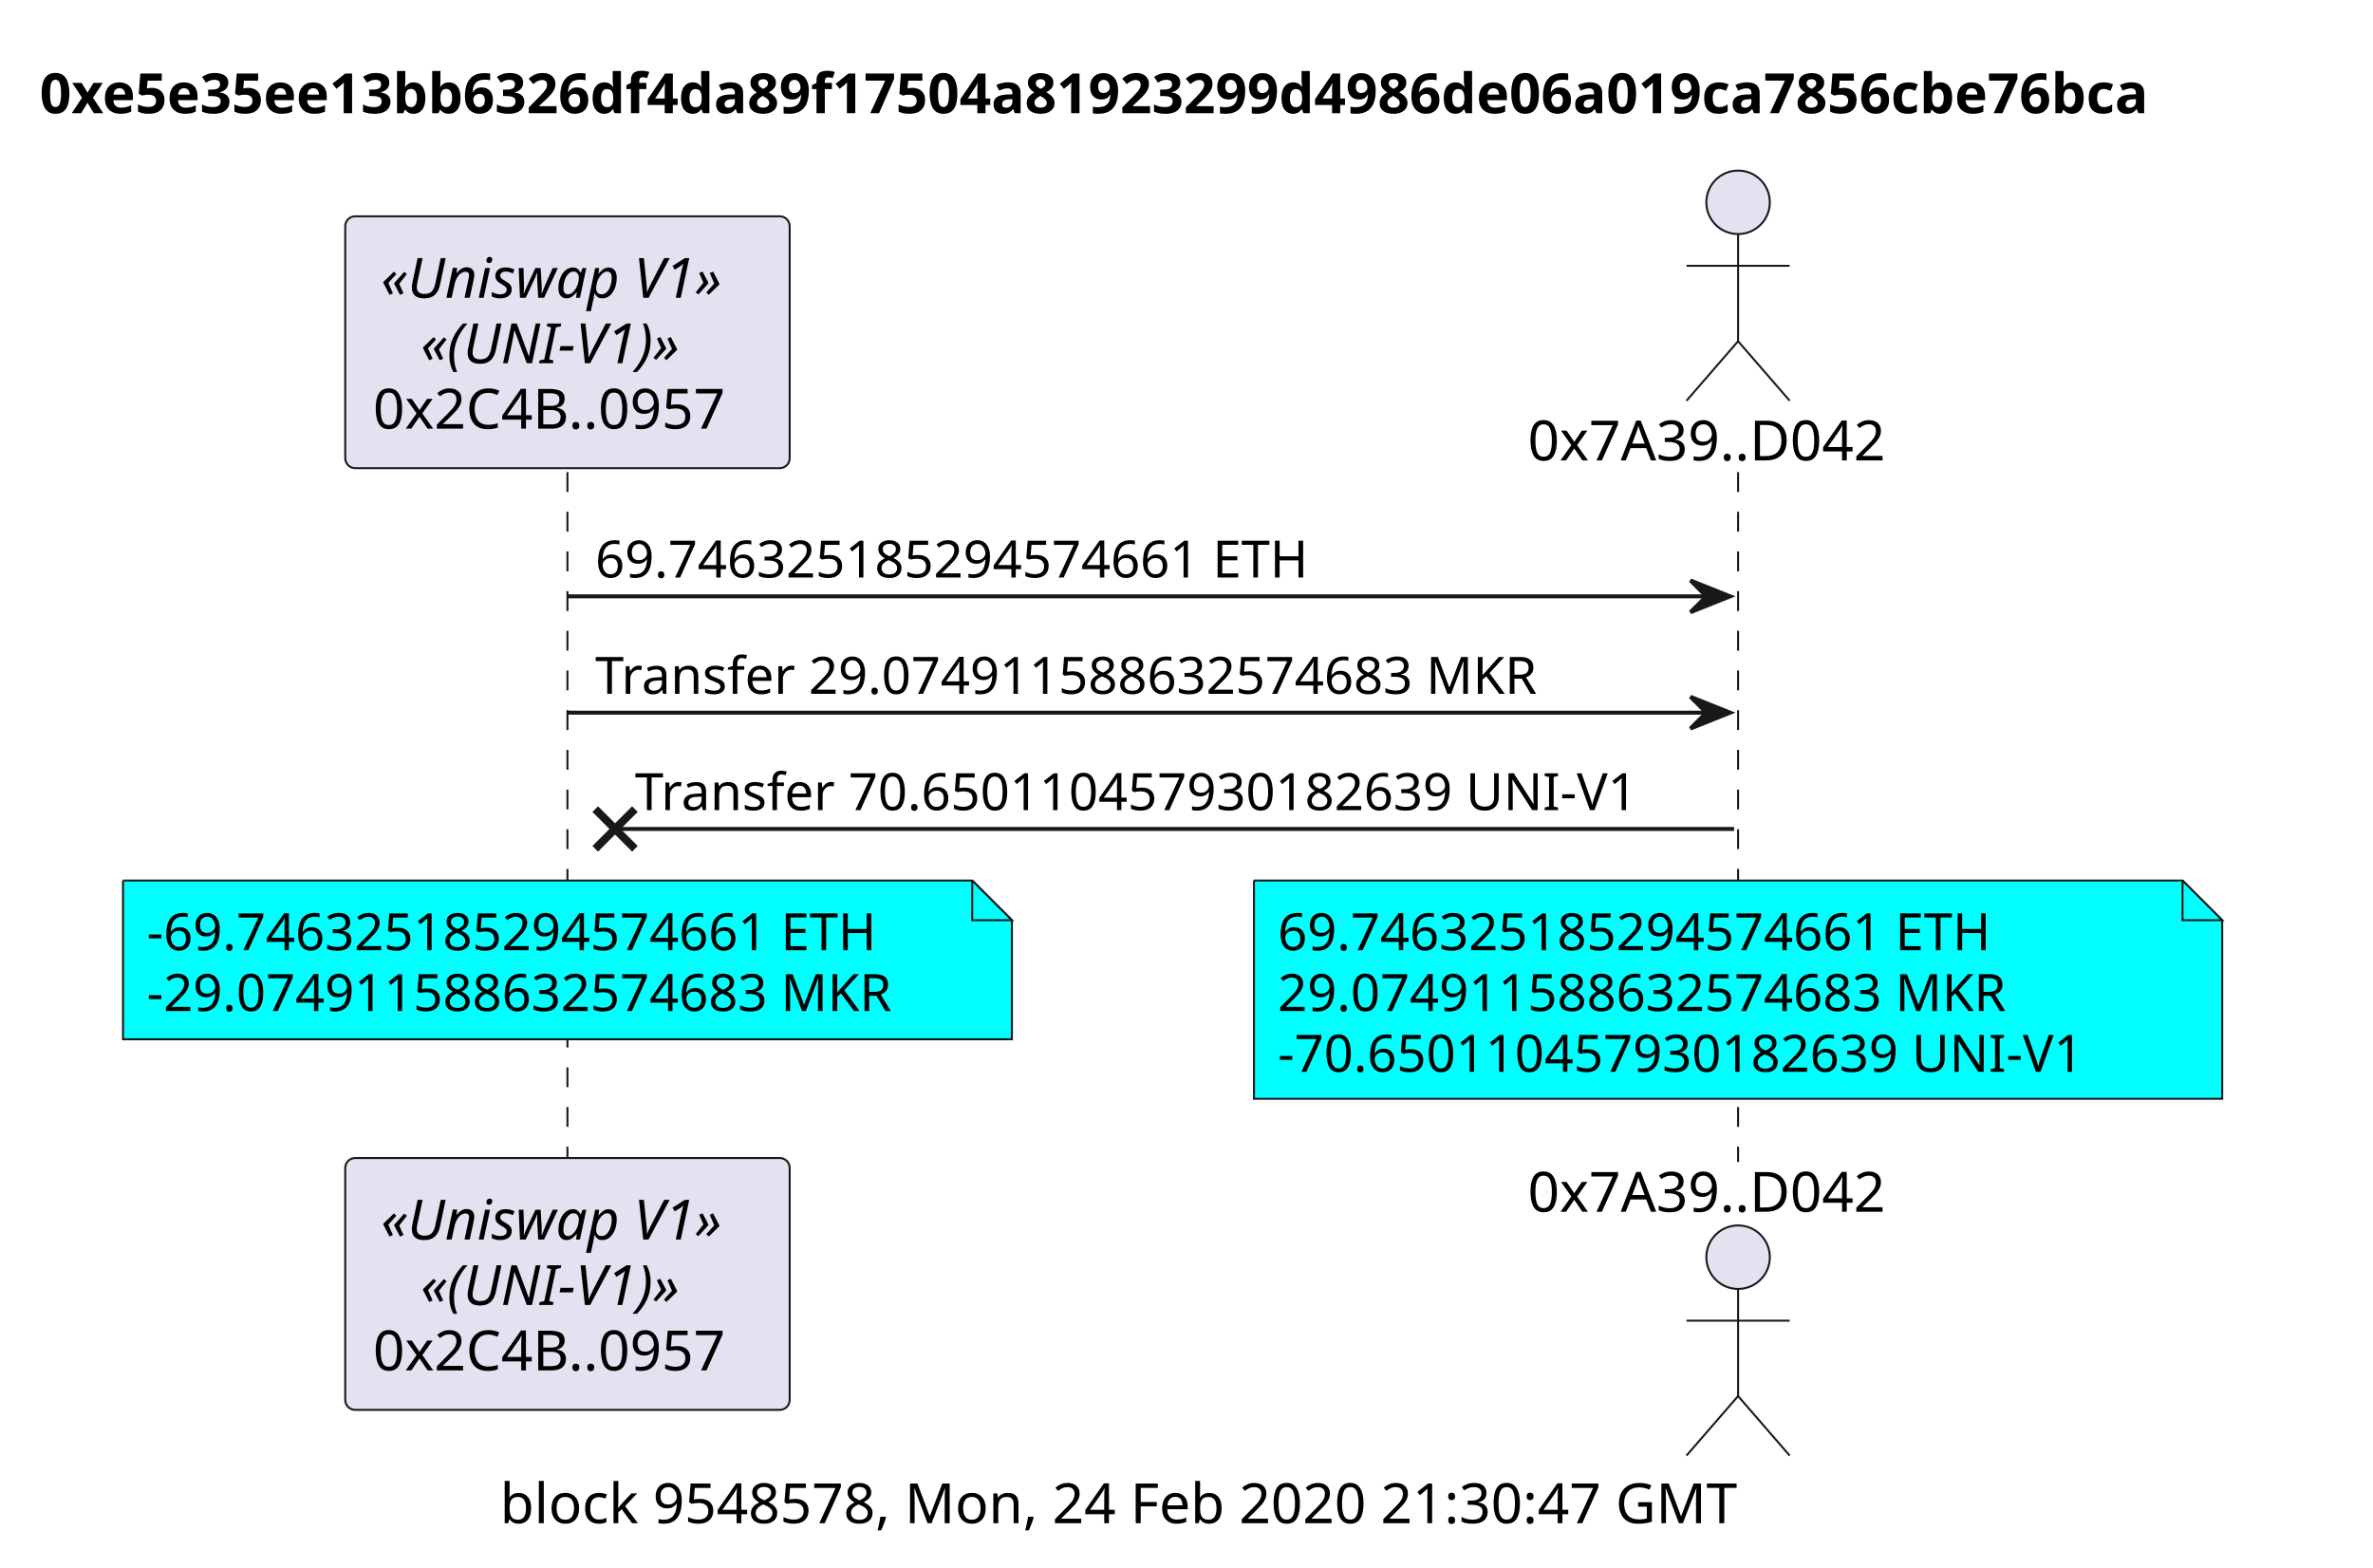
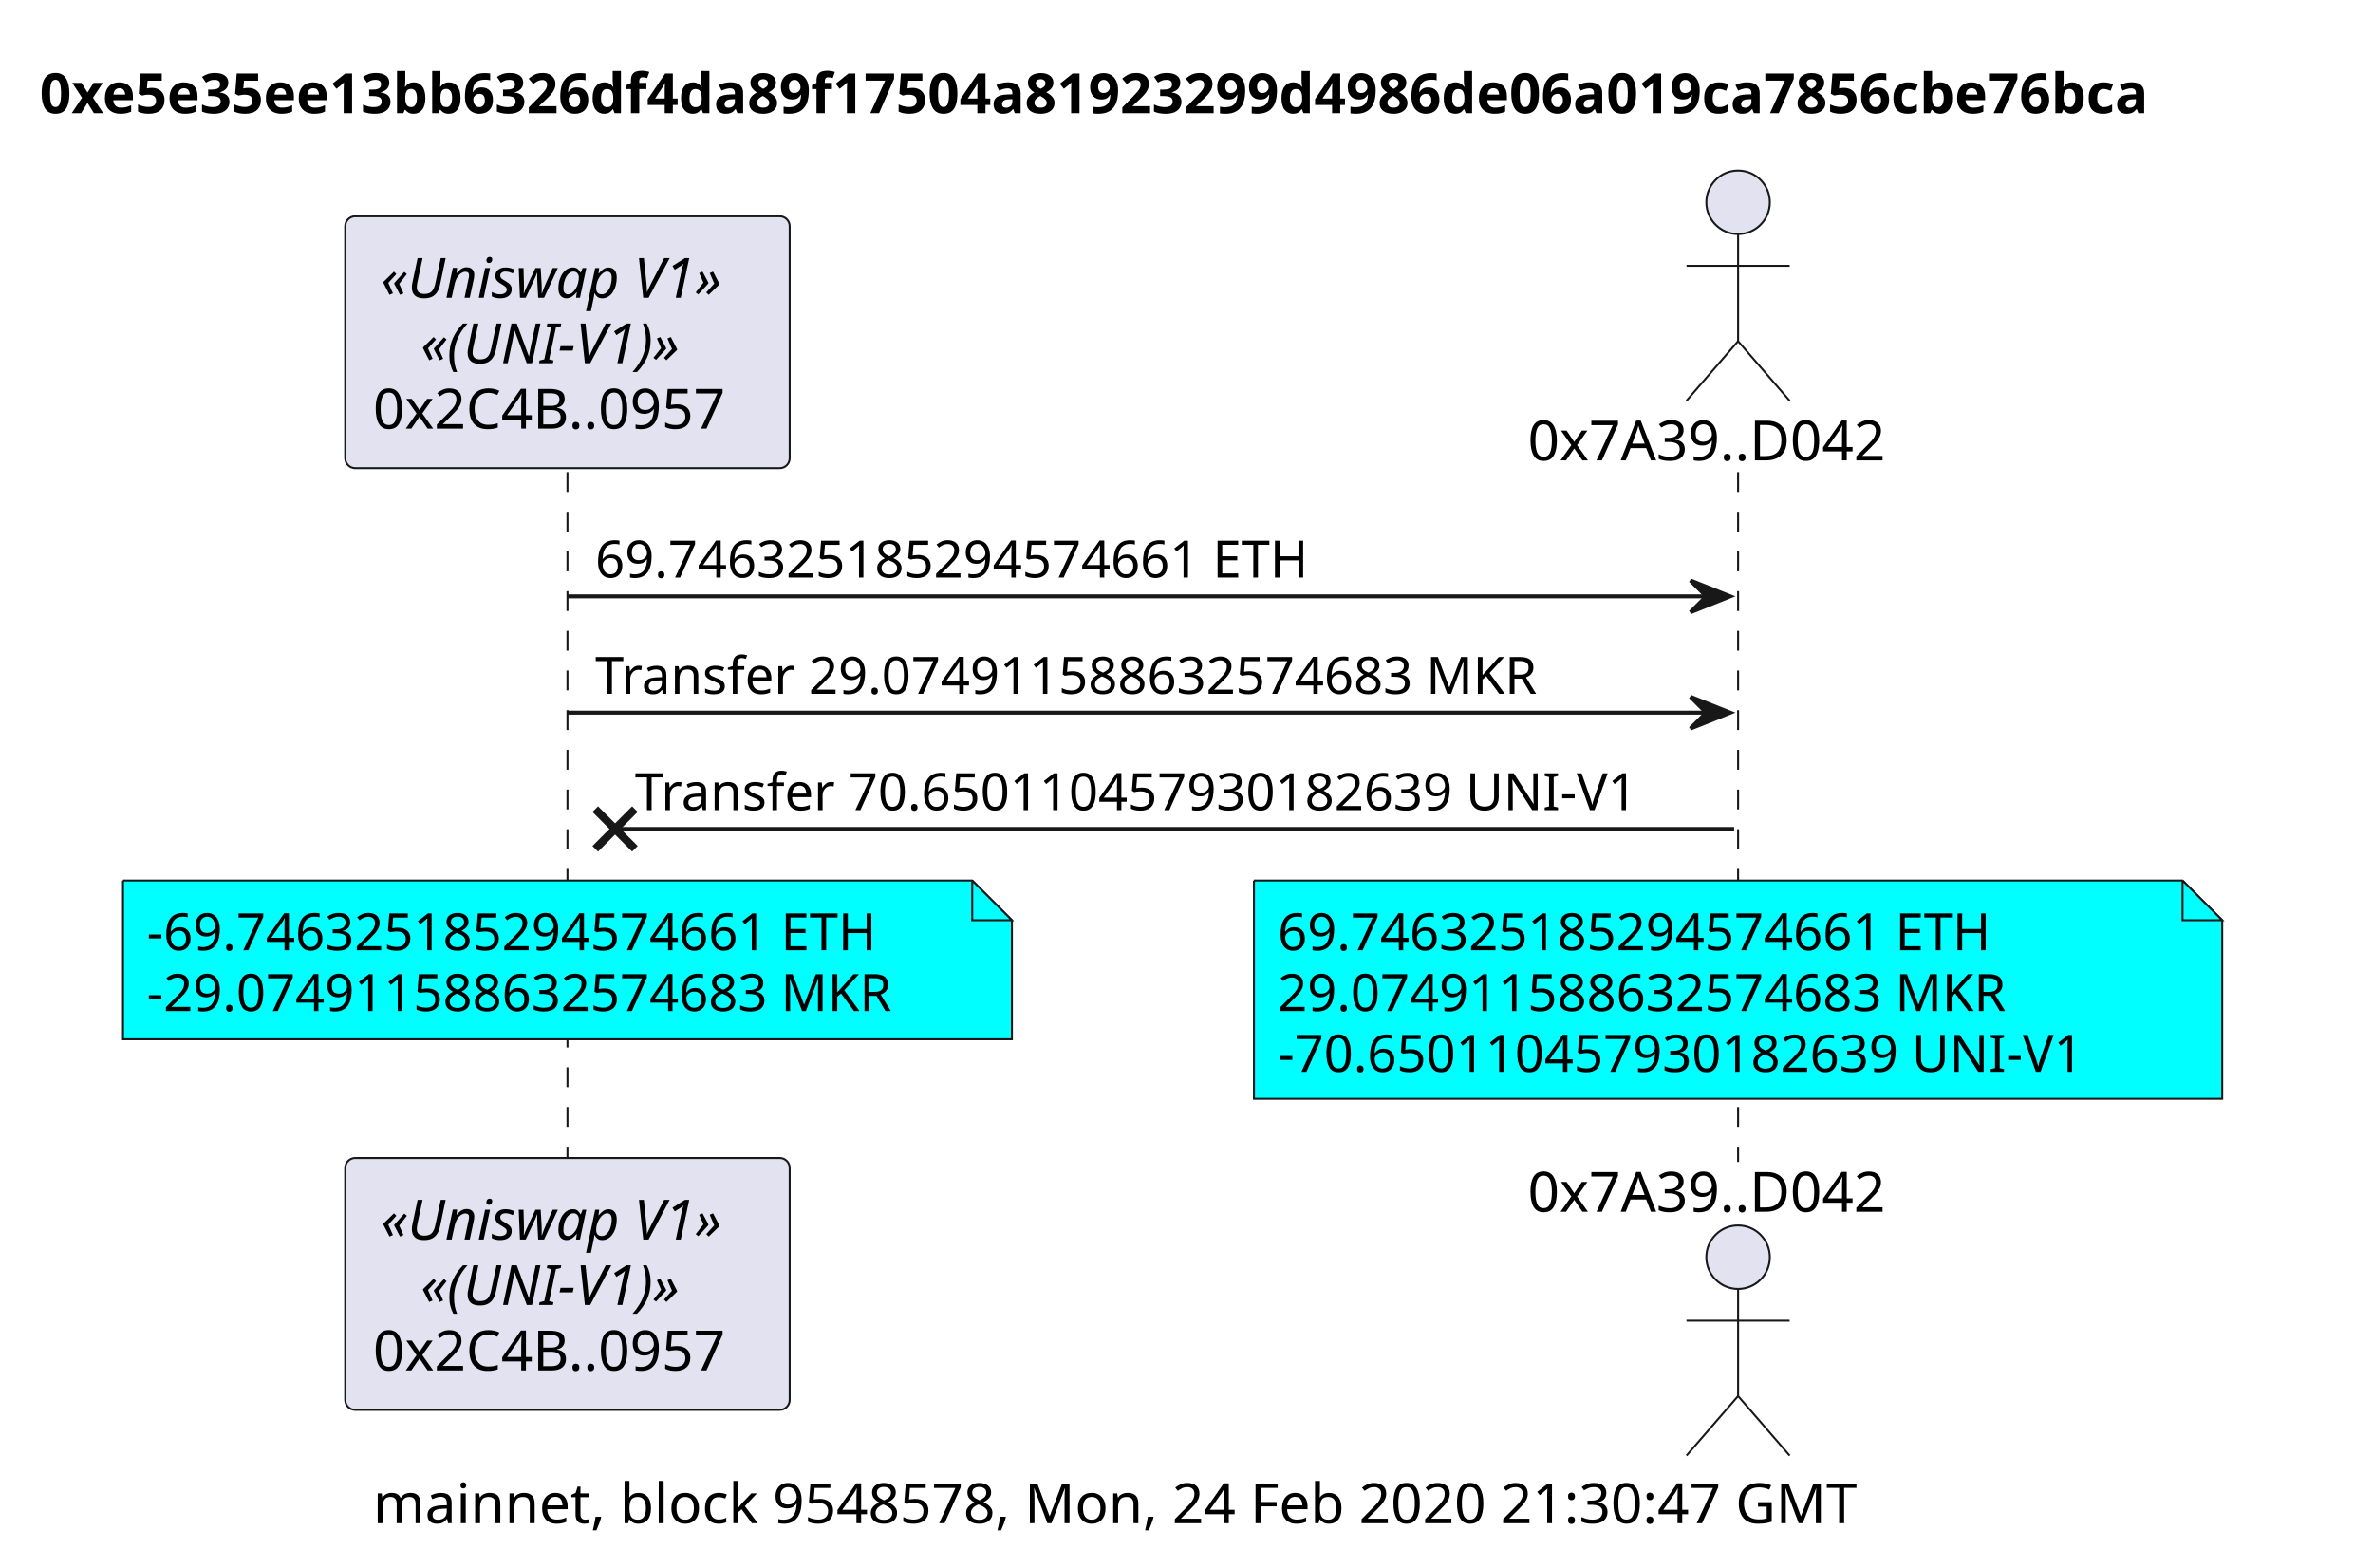
<svg xmlns="http://www.w3.org/2000/svg" contentStyleType="text/css" height="395px" preserveAspectRatio="none" style="width:598px;height:395px;background:#FFFFFF;" version="1.1" viewBox="0 0 598 395" width="598px" zoomAndPan="magnify">
  <defs />
  <g>
    <text fill="#000000" font-family="sans-serif" font-size="14" font-weight="bold" lengthAdjust="spacing" textLength="570" x="10" y="28.535">0xe5e35ee13bb6326df4da89f17504a81923299d4986de06a019ca7856cbe76bca</text>
-     <text fill="#000000" font-family="sans-serif" font-size="14" lengthAdjust="spacing" textLength="338" x="126" y="383.863">block 9548578, Mon, 24 Feb 2020 21:30:47 GMT</text>
+     <text fill="#000000" font-family="sans-serif" font-size="14" lengthAdjust="spacing" textLength="402" x="94" y="383.863">mainnet, block 9548578, Mon, 24 Feb 2020 21:30:47 GMT</text>
    <line style="stroke:#181818;stroke-width:0.5;stroke-dasharray:5.0,5.0;" x1="143" x2="143" y1="118.977" y2="292.84" />
    <line style="stroke:#181818;stroke-width:0.5;stroke-dasharray:5.0,5.0;" x1="438" x2="438" y1="118.977" y2="292.84" />
    <rect fill="#E2E2F0" height="63.465" rx="2.5" ry="2.5" style="stroke:#181818;stroke-width:0.5;" width="112" x="87" y="54.512" />
    <text fill="#000000" font-family="sans-serif" font-size="14" font-style="italic" lengthAdjust="spacing" textLength="94" x="96" y="75.047">«Uniswap V1»</text>
    <text fill="#000000" font-family="sans-serif" font-size="14" font-style="italic" lengthAdjust="spacing" textLength="74" x="106" y="91.535">«(UNI-V1)»</text>
    <text fill="#000000" font-family="sans-serif" font-size="14" lengthAdjust="spacing" textLength="98" x="94" y="108.023">0x2C4B..0957</text>
    <rect fill="#E2E2F0" height="63.465" rx="2.5" ry="2.5" style="stroke:#181818;stroke-width:0.5;" width="112" x="87" y="291.84" />
    <text fill="#000000" font-family="sans-serif" font-size="14" font-style="italic" lengthAdjust="spacing" textLength="94" x="96" y="312.375">«Uniswap V1»</text>
    <text fill="#000000" font-family="sans-serif" font-size="14" font-style="italic" lengthAdjust="spacing" textLength="74" x="106" y="328.863">«(UNI-V1)»</text>
    <text fill="#000000" font-family="sans-serif" font-size="14" lengthAdjust="spacing" textLength="98" x="94" y="345.352">0x2C4B..0957</text>
    <text fill="#000000" font-family="sans-serif" font-size="14" lengthAdjust="spacing" textLength="100" x="385" y="116.023">0x7A39..D042</text>
    <ellipse cx="438" cy="50.988" fill="#E2E2F0" rx="8" ry="8" style="stroke:#181818;stroke-width:0.5;" />
    <path d="M438,58.988 L438,85.988 M425,66.988 L451,66.988 M438,85.988 L425,100.988 M438,85.988 L451,100.988 " fill="none" style="stroke:#181818;stroke-width:0.5;" />
    <text fill="#000000" font-family="sans-serif" font-size="14" lengthAdjust="spacing" textLength="100" x="385" y="305.375">0x7A39..D042</text>
    <ellipse cx="438" cy="316.828" fill="#E2E2F0" rx="8" ry="8" style="stroke:#181818;stroke-width:0.5;" />
    <path d="M438,324.828 L438,351.828 M425,332.828 L451,332.828 M438,351.828 L425,366.828 M438,351.828 L451,366.828 " fill="none" style="stroke:#181818;stroke-width:0.5;" />
    <polygon fill="#181818" points="426,146.287,436,150.287,426,154.287,430,150.287" style="stroke:#181818;stroke-width:1.0;" />
    <line style="stroke:#181818;stroke-width:1.0;" x1="143" x2="432" y1="150.287" y2="150.287" />
    <text fill="#000000" font-family="sans-serif" font-size="13" lengthAdjust="spacing" textLength="193" x="150" y="145.545">69.746325185294574661 ETH</text>
    <polygon fill="#181818" points="426,175.598,436,179.598,426,183.598,430,179.598" style="stroke:#181818;stroke-width:1.0;" />
    <line style="stroke:#181818;stroke-width:1.0;" x1="143" x2="432" y1="179.598" y2="179.598" />
    <text fill="#000000" font-family="sans-serif" font-size="13" lengthAdjust="spacing" textLength="251" x="150" y="174.856">Transfer 29.074911588632574683 MKR</text>
    <line style="stroke:#181818;stroke-width:2.0;" x1="150" x2="160" y1="203.908" y2="213.908" />
    <line style="stroke:#181818;stroke-width:2.0;" x1="150" x2="160" y1="213.908" y2="203.908" />
    <line style="stroke:#181818;stroke-width:1.0;" x1="155" x2="437" y1="208.908" y2="208.908" />
    <text fill="#000000" font-family="sans-serif" font-size="13" lengthAdjust="spacing" textLength="271" x="160" y="204.166">Transfer 70.650110457930182639 UNI-V1</text>
    <path d="M31,221.908 L31,261.908 L255,261.908 L255,231.908 L245,221.908 L31,221.908 " fill="#00FFFF" style="stroke:#181818;stroke-width:0.5;" />
    <path d="M245,221.908 L245,231.908 L255,231.908 L245,221.908 " fill="#00FFFF" style="stroke:#181818;stroke-width:0.5;" />
    <text fill="#000000" font-family="sans-serif" font-size="13" lengthAdjust="spacing" textLength="201" x="37" y="239.477">-69.746325185294574661 ETH</text>
    <text fill="#000000" font-family="sans-serif" font-size="13" lengthAdjust="spacing" textLength="203" x="37" y="254.787">-29.074911588632574683 MKR</text>
    <path d="M316,221.908 L316,276.908 L560,276.908 L560,231.908 L550,221.908 L316,221.908 " fill="#00FFFF" style="stroke:#181818;stroke-width:0.5;" />
    <path d="M550,221.908 L550,231.908 L560,231.908 L550,221.908 " fill="#00FFFF" style="stroke:#181818;stroke-width:0.5;" />
    <text fill="#000000" font-family="sans-serif" font-size="13" lengthAdjust="spacing" textLength="193" x="322" y="239.477">69.746325185294574661 ETH</text>
    <text fill="#000000" font-family="sans-serif" font-size="13" lengthAdjust="spacing" textLength="195" x="322" y="254.787">29.074911588632574683 MKR</text>
    <text fill="#000000" font-family="sans-serif" font-size="13" lengthAdjust="spacing" textLength="223" x="322" y="270.098">-70.650110457930182639 UNI-V1</text>
  </g>
</svg>
